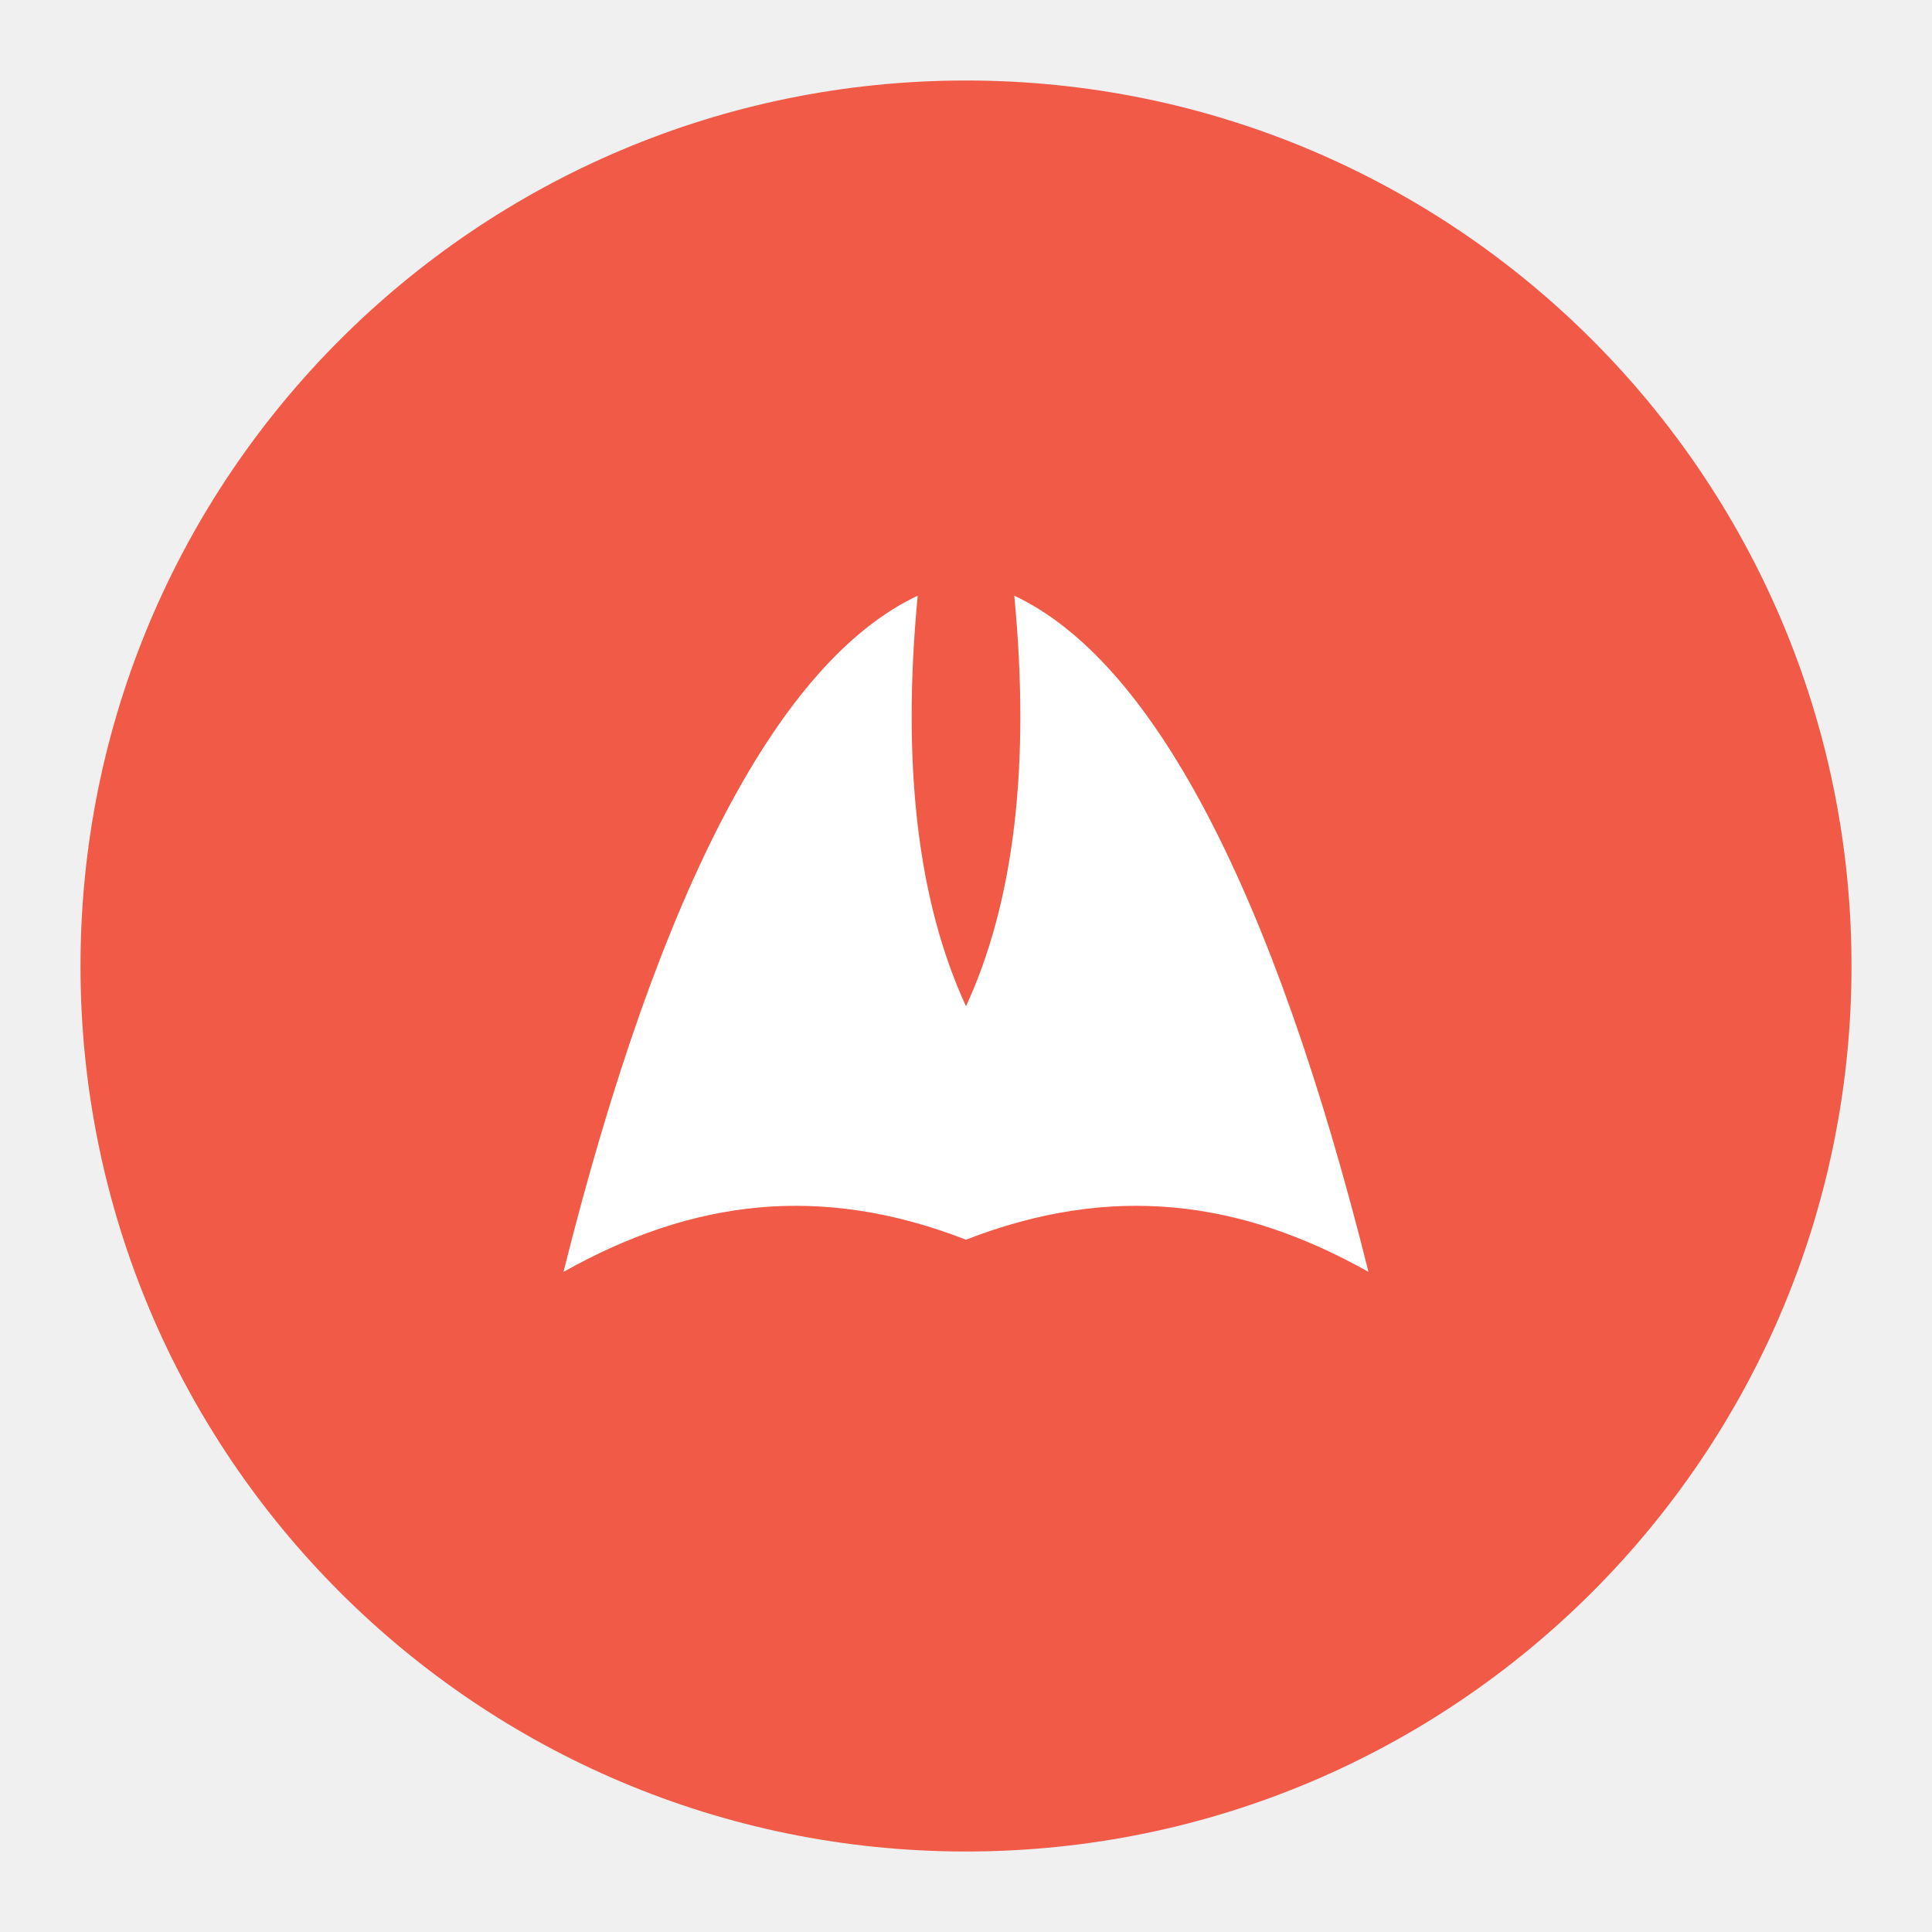
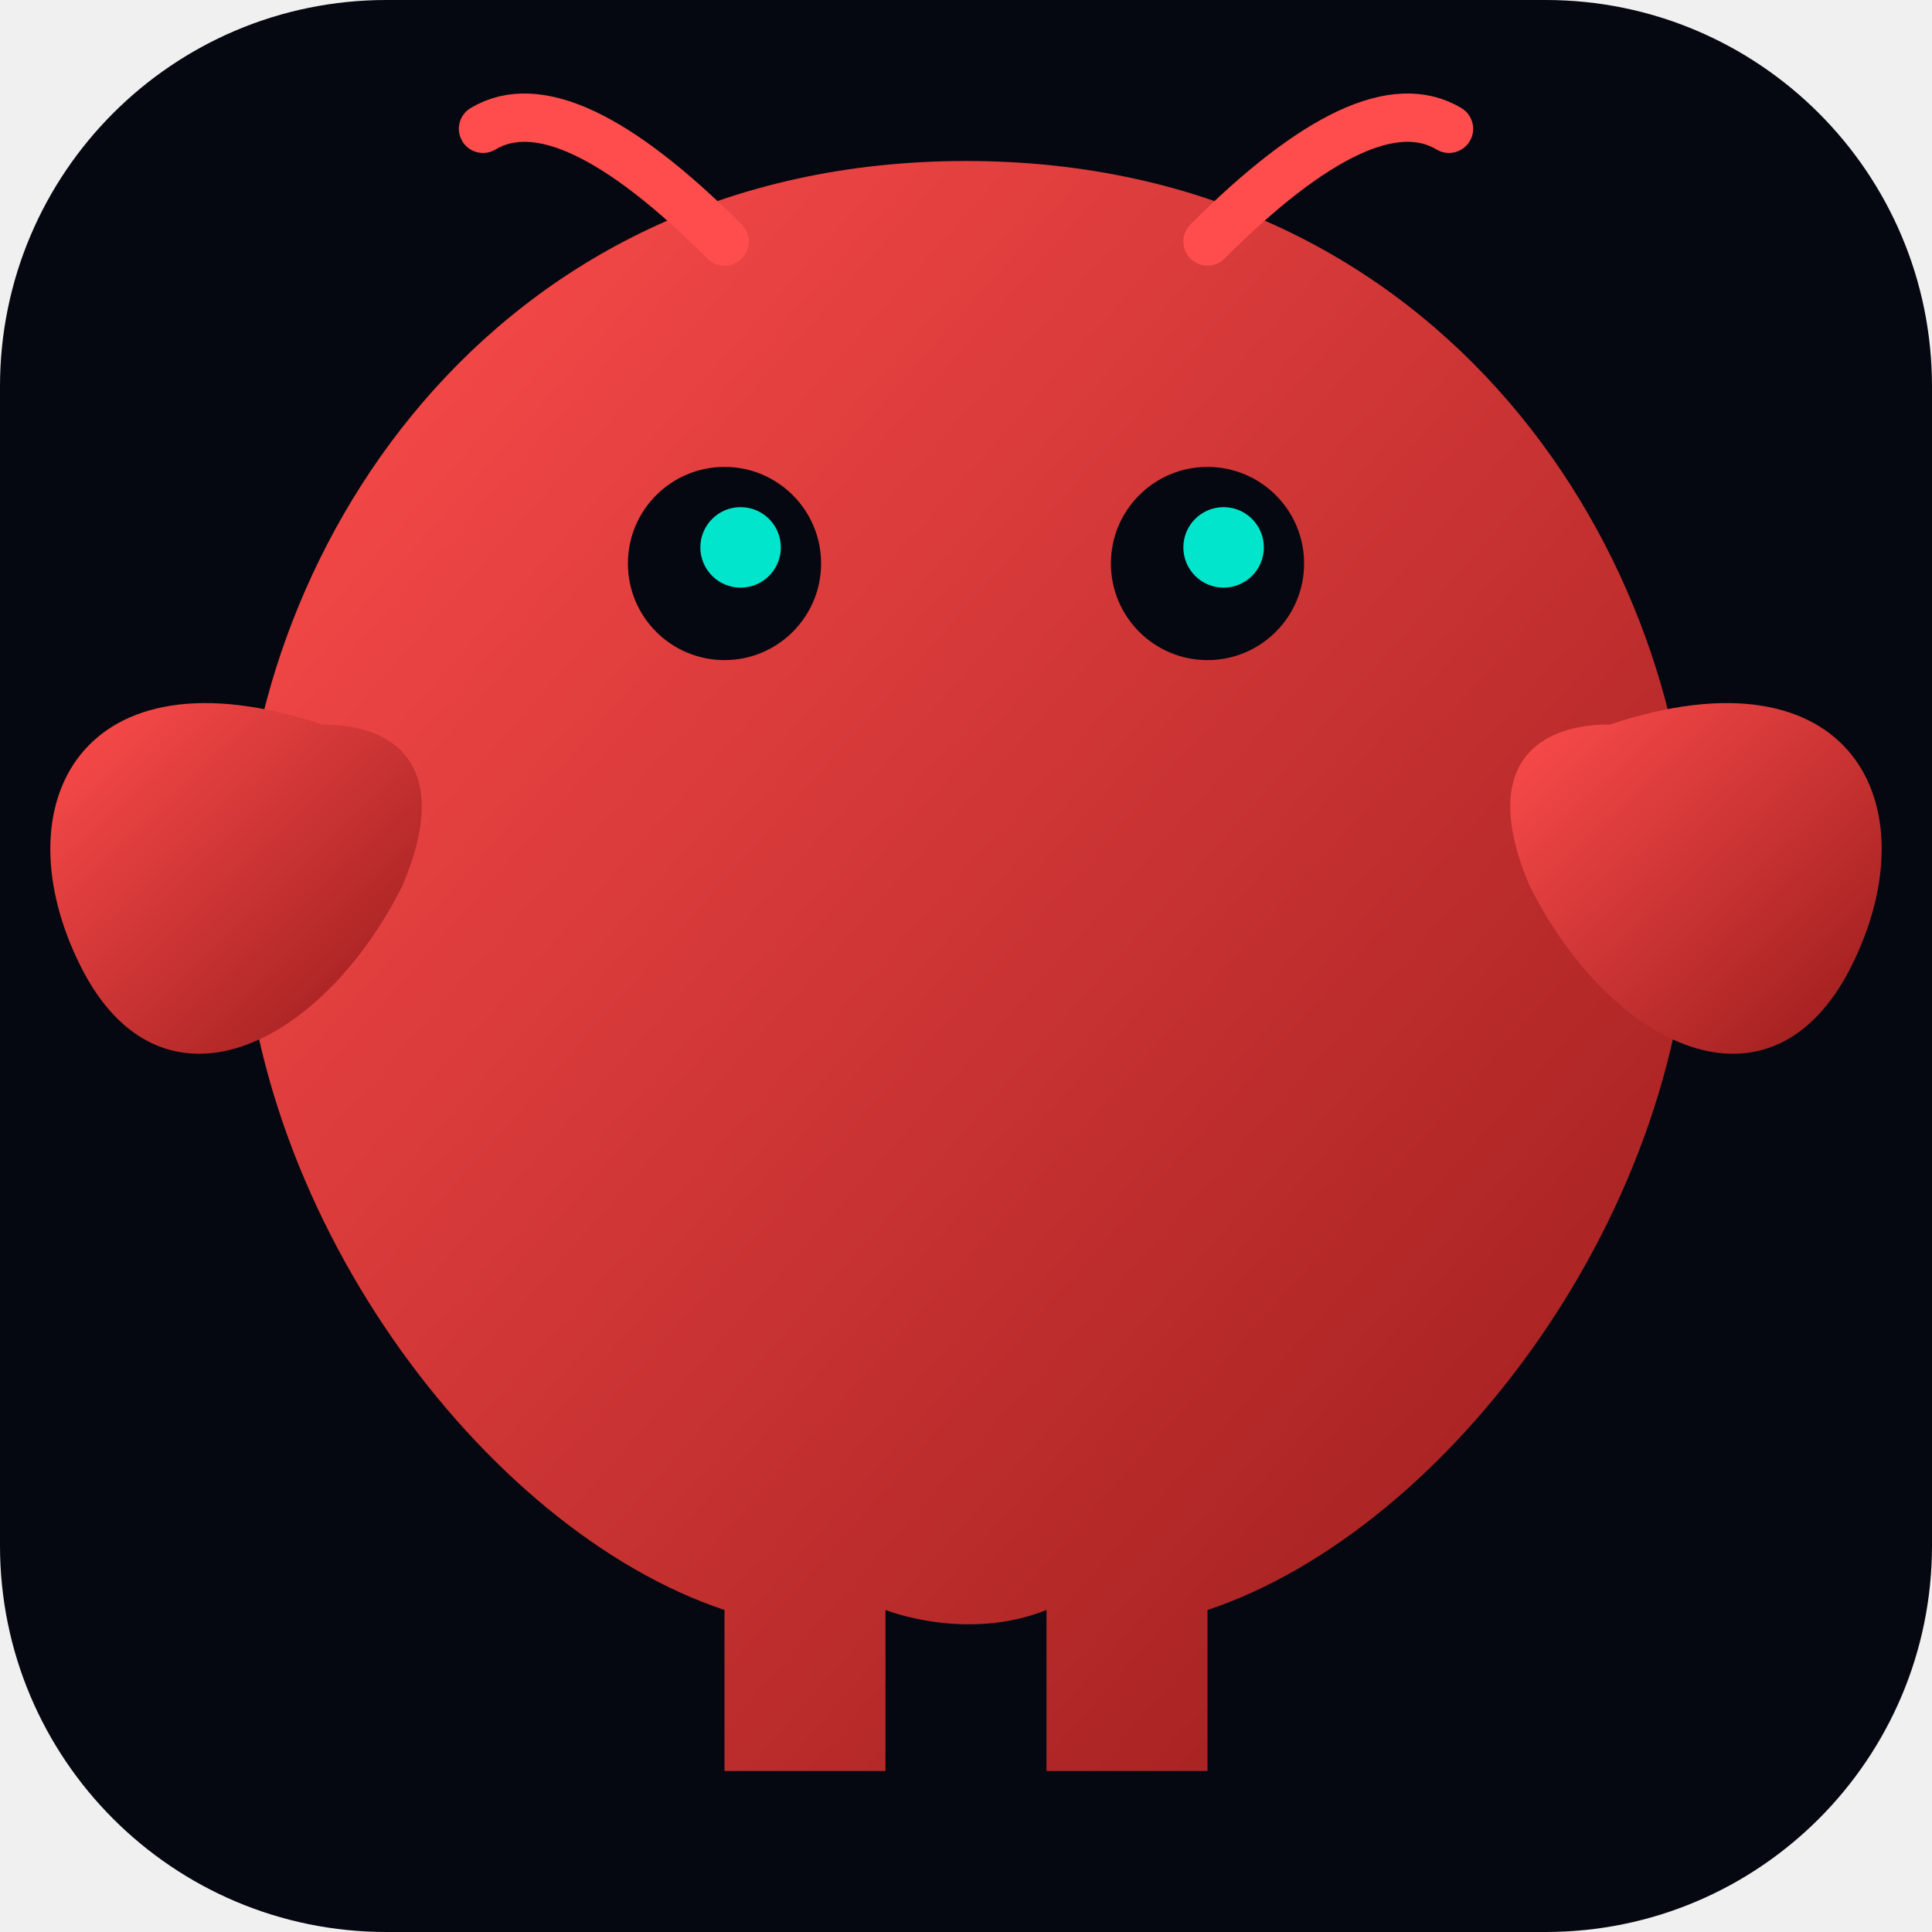
- <svg xmlns="http://www.w3.org/2000/svg" viewBox="0 0 24 24" role="img">
-   <circle cx="12" cy="12" r="11" fill="#F05A47" />
-   <path fill="#fff" d="M7 15.8c1.2-4.8 2.7-7.6 4.4-8.4-.2 2.1 0 3.8.6 5.1.6-1.3.8-3 .6-5.1 1.7.8 3.2 3.6 4.4 8.4-1.6-.9-3.2-1.1-5-.4-1.8-.7-3.4-.5-5 .4Z" />
+ <svg xmlns="http://www.w3.org/2000/svg" role="img" viewBox="0 0 120 120" fill="none">
+   <defs>
+     <linearGradient id="lobster-gradient" x1="0%" y1="0%" x2="100%" y2="100%">
+       <stop offset="0%" stop-color="#FF4D4D" />
+       <stop offset="100%" stop-color="#991B1B" />
+     </linearGradient>
+   </defs>
+   <rect width="120" height="120" rx="24" fill="#050810" />
+   <path d="M60 10C30 10 15 35 15 55C15 75 30 95 45 100V110H55V100C55 100 60 102 65 100V110H75V100C90 95 105 75 105 55C105 35 90 10 60 10Z" fill="url(#lobster-gradient)" />
+   <path d="M20 45C5 40 0 50 5 60C10 70 20 65 25 55C28 48 25 45 20 45Z" fill="url(#lobster-gradient)" />
+   <path d="M100 45C115 40 120 50 115 60C110 70 100 65 95 55C92 48 95 45 100 45Z" fill="url(#lobster-gradient)" />
+   <path d="M45 15Q35 5 30 8M75 15Q85 5 90 8" stroke="#FF4D4D" stroke-width="3" stroke-linecap="round" />
+   <circle cx="45" cy="35" r="6" fill="#050810" />
+   <circle cx="75" cy="35" r="6" fill="#050810" />
+   <circle cx="46" cy="34" r="2.5" fill="#00E5CC" />
+   <circle cx="76" cy="34" r="2.5" fill="#00E5CC" />
</svg>
